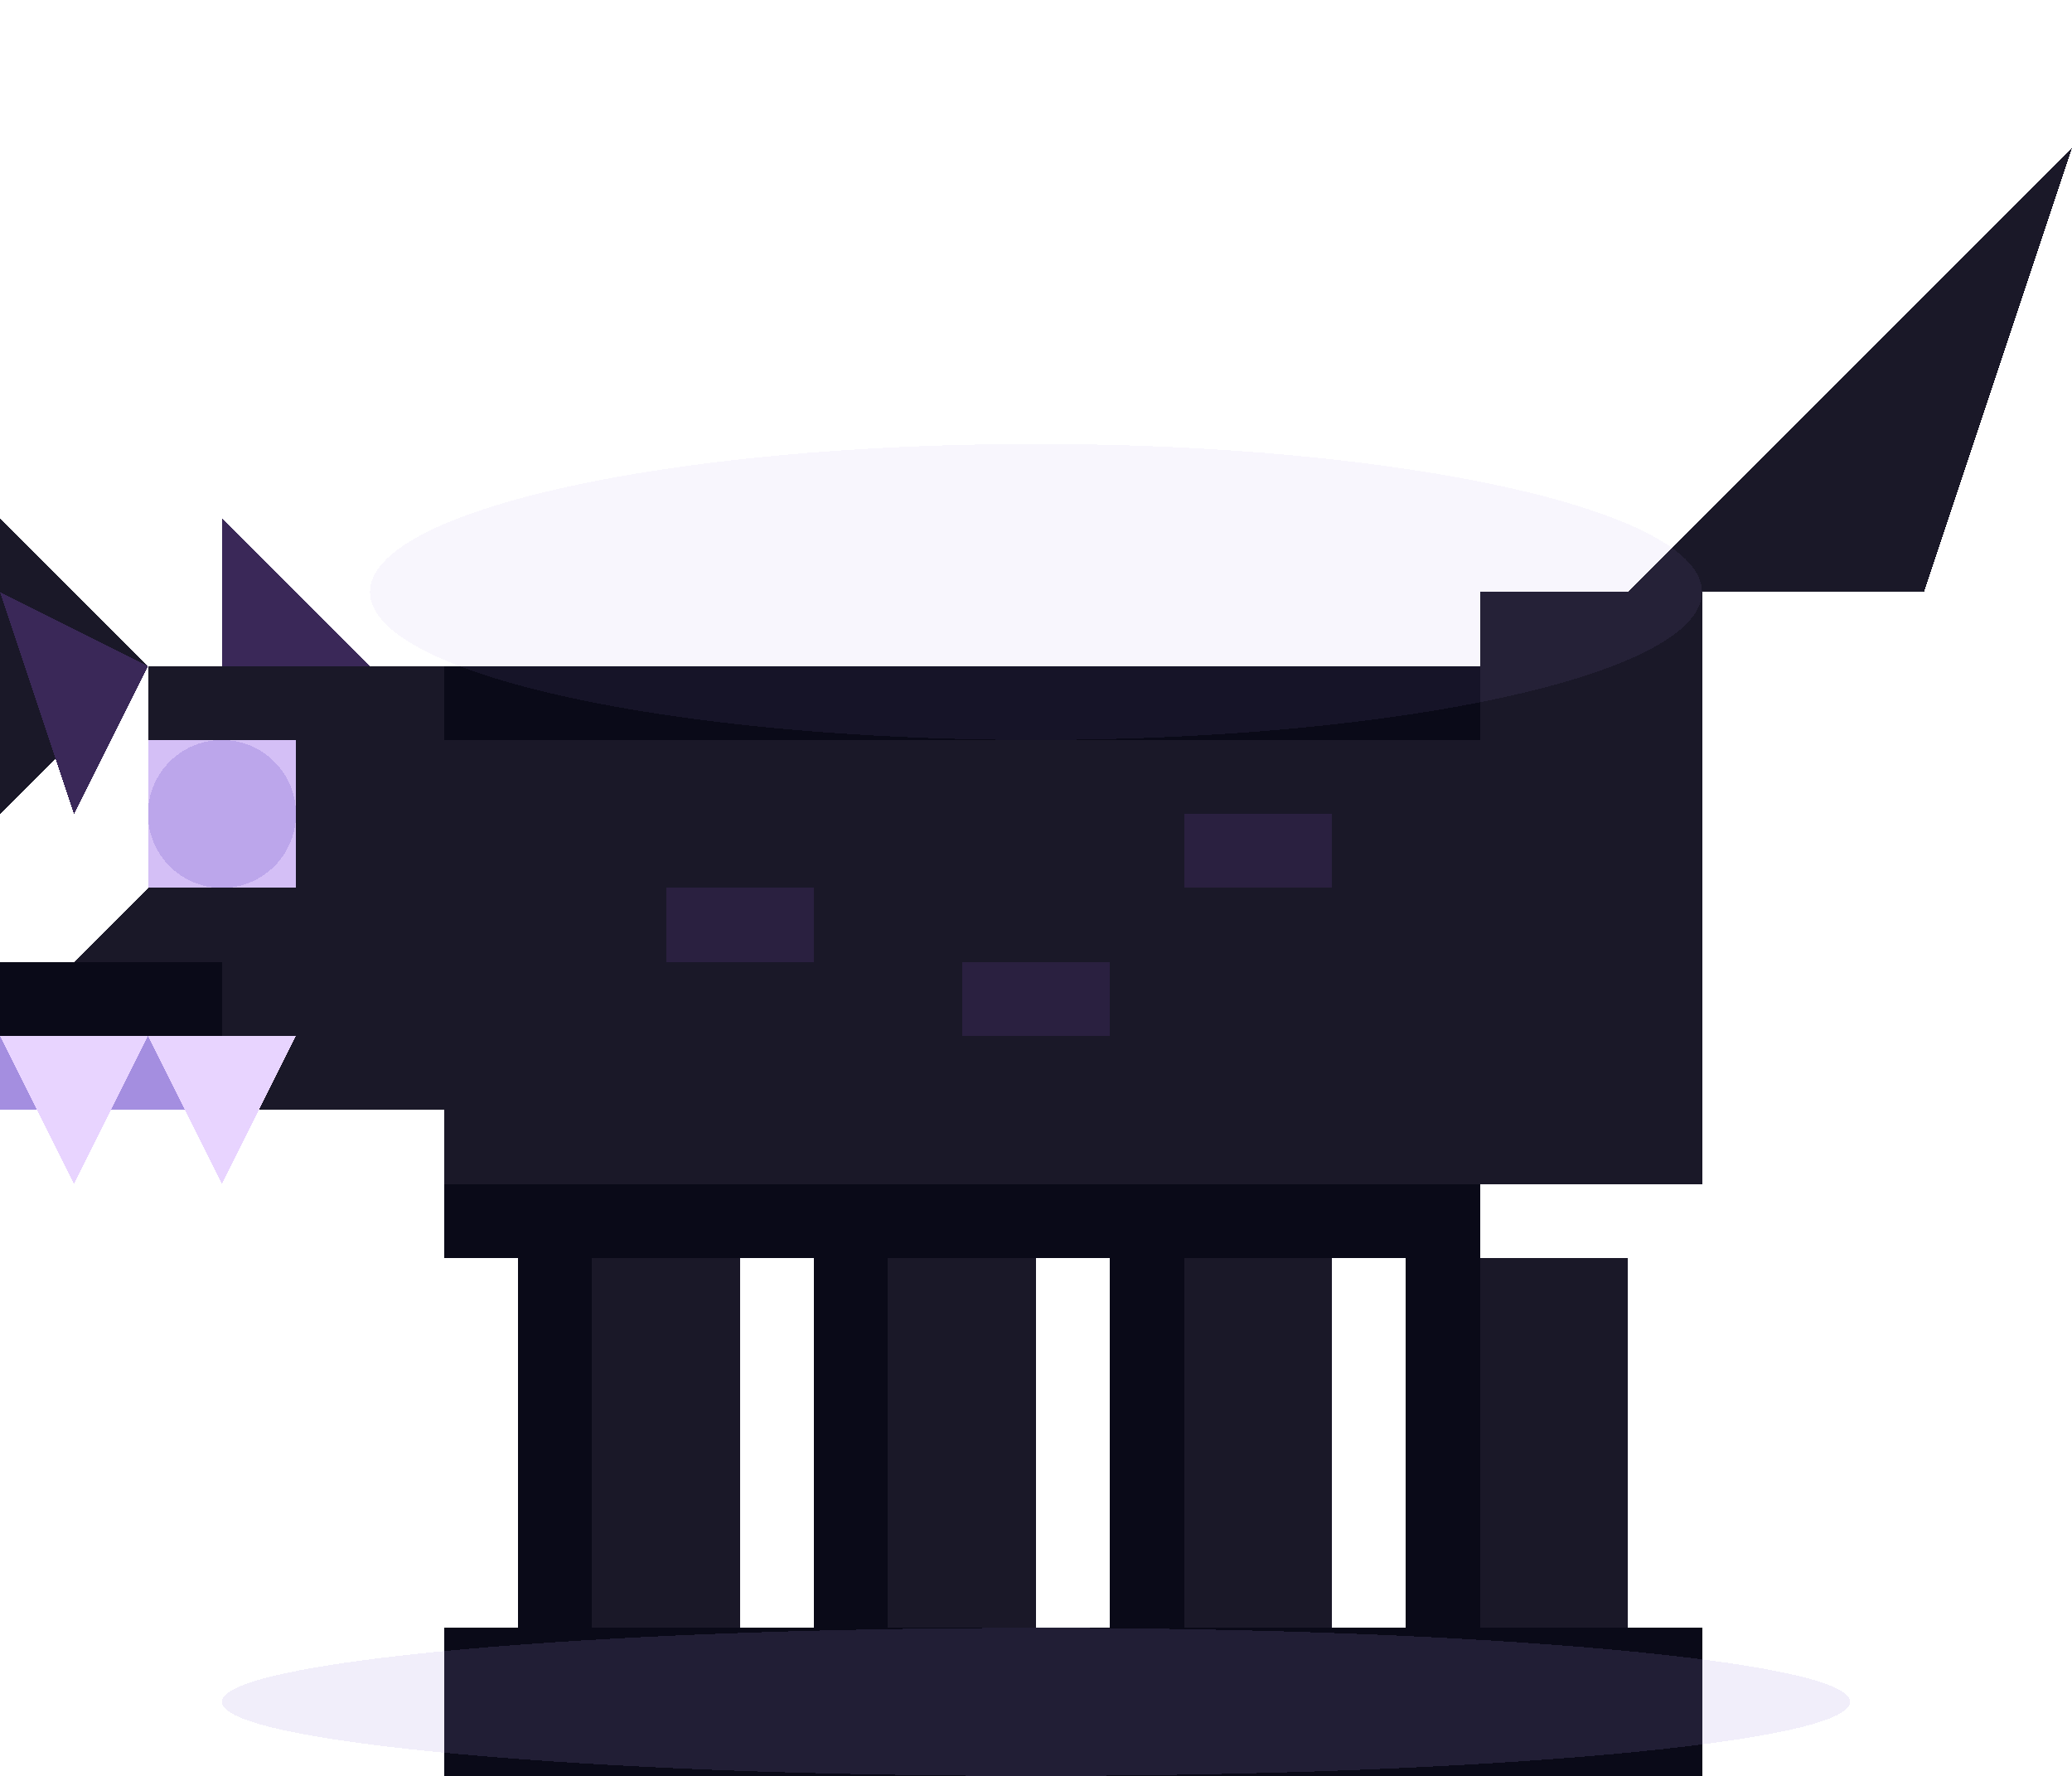
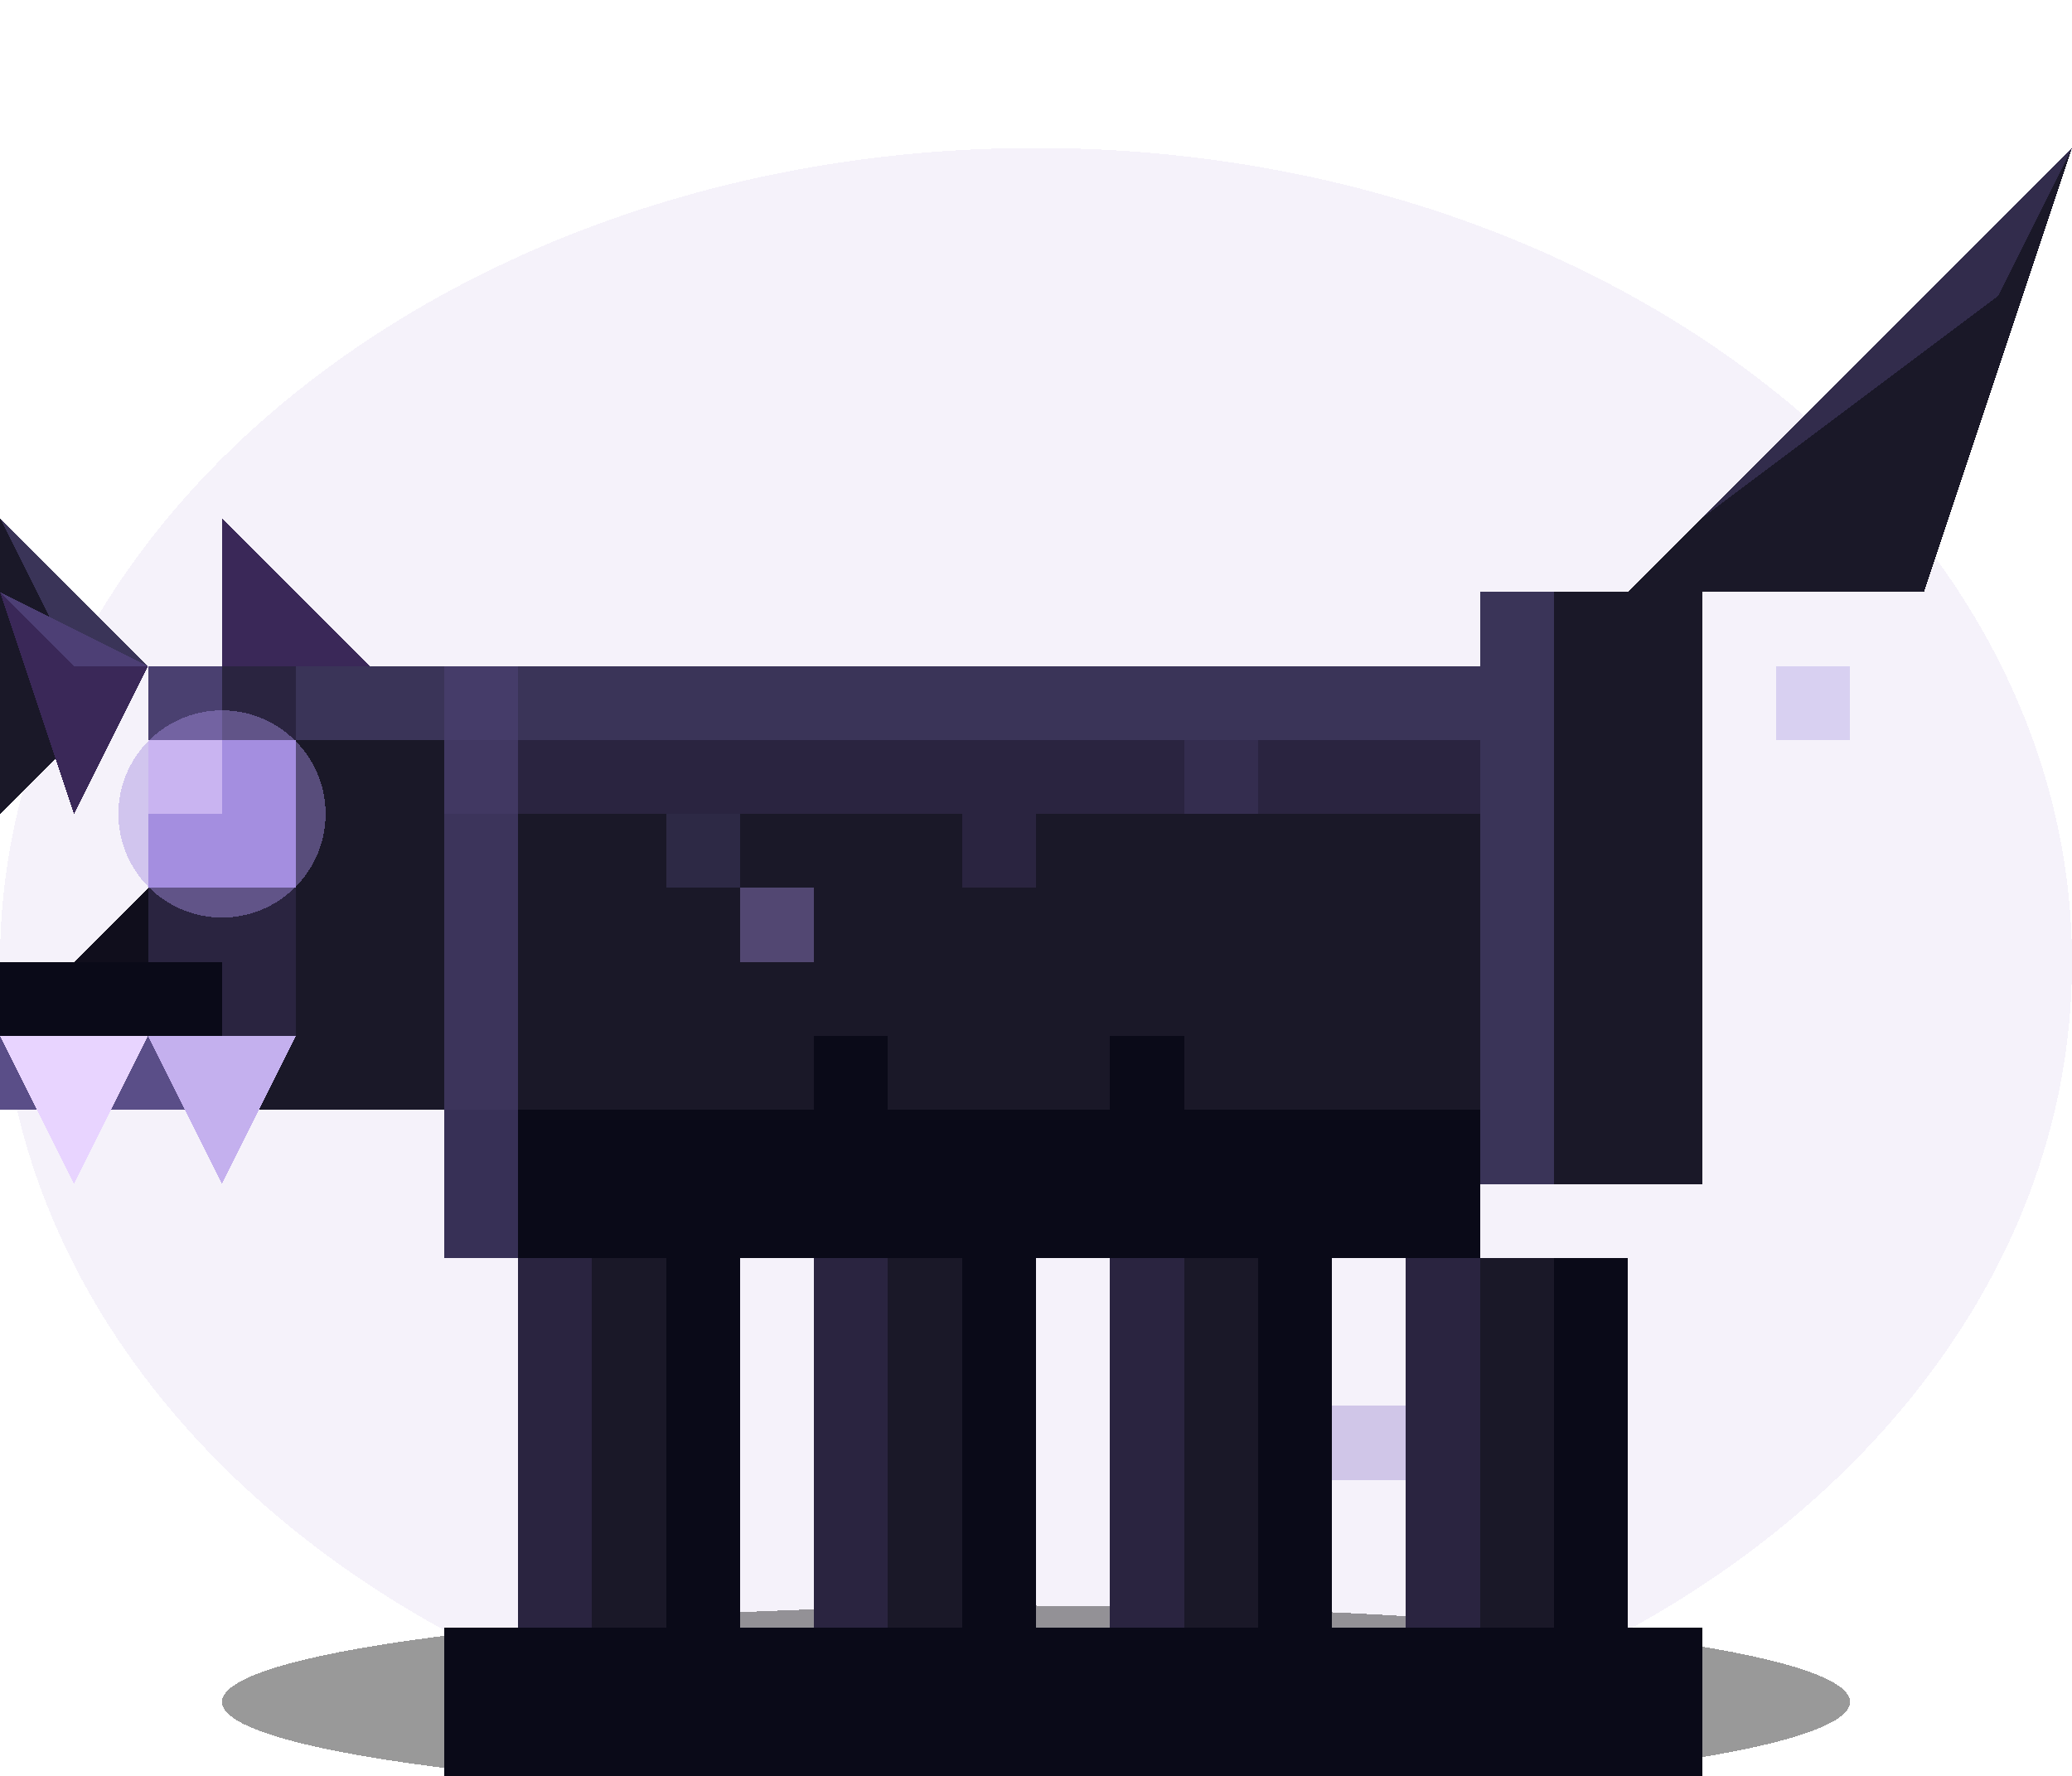
<svg xmlns="http://www.w3.org/2000/svg" viewBox="0 0 28 24" shape-rendering="crispEdges" preserveAspectRatio="xMidYMax meet" aria-label="Shadow Hound">
+   <ellipse cx="14" cy="13" rx="14" ry="11" fill="#7a5ec0" opacity="0.08" />
+   <ellipse cx="14" cy="23" rx="11" ry="1.3" fill="#000" opacity="0.4" />
  <rect x="2" y="9" width="6" height="6" fill="#1a1828" />
+   <rect x="2" y="9" width="6" height="1" fill="#3a3458" />
+   <rect x="2" y="9" width="2" height="5" fill="#2a2440" />
+   <rect x="2" y="9" width="1" height="3" fill="#4a4070" />
+   <rect x="6" y="10" width="2" height="5" fill="#100e1c" />
  <polygon points="2,9 0,7 0,11" fill="#1a1828" />
-   <polygon points="2,12 0,14 2,15" fill="#1a1828" />
+   <polygon points="2,9 0,7 1,9" fill="#3a3458" />
+   <polygon points="2,12 0,14 2,15" fill="#100e1c" />
  <rect x="2" y="10" width="2" height="2" fill="#a48ee0" />
-   <rect x="2" y="10" width="2" height="2" fill="#e8d4ff" opacity="0.7" />
-   <circle cx="3" cy="11" r="1" fill="#a48ee0" opacity="0.5" />
+   <rect x="2" y="10" width="1" height="1" fill="#e8d4ff" />
+   <circle cx="3" cy="11" r="1.4" fill="#a48ee0" opacity="0.45" />
  <rect x="0" y="13" width="3" height="2" fill="#0a0a18" />
-   <rect x="0" y="14" width="3" height="1" fill="#a48ee0" />
+   <rect x="0" y="14" width="3" height="1" fill="#5a4e88" />
  <polygon points="0,14 1,16 2,14" fill="#e8d4ff" />
-   <polygon points="2,14 3,16 4,14" fill="#e8d4ff" />
+   <polygon points="2,14 3,16 4,14" fill="#c4b0ee" />
  <polygon points="0,8 2,9 1,11" fill="#3a2858" />
+   <polygon points="0,8 2,9 1,9" fill="#5a4e88" opacity="0.6" />
  <polygon points="3,7 5,9 3,9" fill="#3a2858" />
  <rect x="6" y="9" width="14" height="8" fill="#1a1828" />
-   <rect x="6" y="9" width="14" height="1" fill="#0a0a18" />
-   <rect x="6" y="16" width="14" height="1" fill="#0a0a18" />
+   <rect x="6" y="9" width="14" height="1" fill="#3a3458" />
+   <rect x="6" y="10" width="14" height="1" fill="#2a2440" />
+   <rect x="6" y="15" width="14" height="2" fill="#0a0a18" />
+   <rect x="6" y="9" width="1" height="8" fill="#4a4070" opacity="0.7" />
  <rect x="20" y="8" width="3" height="8" fill="#1a1828" />
+   <rect x="20" y="8" width="1" height="8" fill="#3a3458" />
  <polygon points="22,8 28,2 26,8" fill="#1a1828" />
+   <polygon points="22,8 28,2 25,5" fill="#2a2440" opacity="0.8" />
+   <polygon points="23,7 28,2 27,4" fill="#4a4070" opacity="0.5" />
+   <rect x="9" y="11" width="1" height="1" fill="#3a3458" opacity="0.6" />
+   <rect x="13" y="11" width="1" height="1" fill="#2a2440" />
+   <rect x="16" y="10" width="1" height="1" fill="#3a3458" opacity="0.6" />
+   <rect x="11" y="14" width="1" height="1" fill="#0a0a18" />
+   <rect x="15" y="14" width="1" height="1" fill="#0a0a18" />
  <rect x="7" y="17" width="3" height="6" fill="#1a1828" />
  <rect x="11" y="17" width="3" height="6" fill="#1a1828" />
  <rect x="15" y="17" width="3" height="6" fill="#1a1828" />
  <rect x="19" y="17" width="3" height="6" fill="#1a1828" />
-   <rect x="7" y="17" width="1" height="6" fill="#0a0a18" />
-   <rect x="11" y="17" width="1" height="6" fill="#0a0a18" />
-   <rect x="15" y="17" width="1" height="6" fill="#0a0a18" />
-   <rect x="19" y="17" width="1" height="6" fill="#0a0a18" />
+   <rect x="7" y="17" width="1" height="6" fill="#2a2440" />
+   <rect x="11" y="17" width="1" height="6" fill="#2a2440" />
+   <rect x="15" y="17" width="1" height="6" fill="#2a2440" />
+   <rect x="19" y="17" width="1" height="6" fill="#2a2440" />
+   <rect x="9" y="17" width="1" height="6" fill="#0a0a18" />
+   <rect x="13" y="17" width="1" height="6" fill="#0a0a18" />
+   <rect x="17" y="17" width="1" height="6" fill="#0a0a18" />
+   <rect x="21" y="17" width="1" height="6" fill="#0a0a18" />
  <rect x="6" y="22" width="5" height="2" fill="#0a0a18" />
  <rect x="11" y="22" width="4" height="2" fill="#0a0a18" />
  <rect x="15" y="22" width="4" height="2" fill="#0a0a18" />
  <rect x="19" y="22" width="4" height="2" fill="#0a0a18" />
-   <rect x="9" y="12" width="2" height="1" fill="#3a2858" opacity="0.5" />
-   <rect x="13" y="13" width="2" height="1" fill="#3a2858" opacity="0.5" />
-   <rect x="16" y="11" width="2" height="1" fill="#3a2858" opacity="0.5" />
-   <ellipse cx="14" cy="23" rx="11" ry="1" fill="#a48ee0" opacity="0.15" />
-   <ellipse cx="14" cy="8" rx="9" ry="2" fill="#a48ee0" opacity="0.08" />
+   <rect x="10" y="12" width="1" height="1" fill="#a48ee0" opacity="0.4" />
+   <rect x="24" y="9" width="1" height="1" fill="#a48ee0" opacity="0.35" />
+   <rect x="18" y="19" width="1" height="1" fill="#7a5ec0" opacity="0.3" />
</svg>
